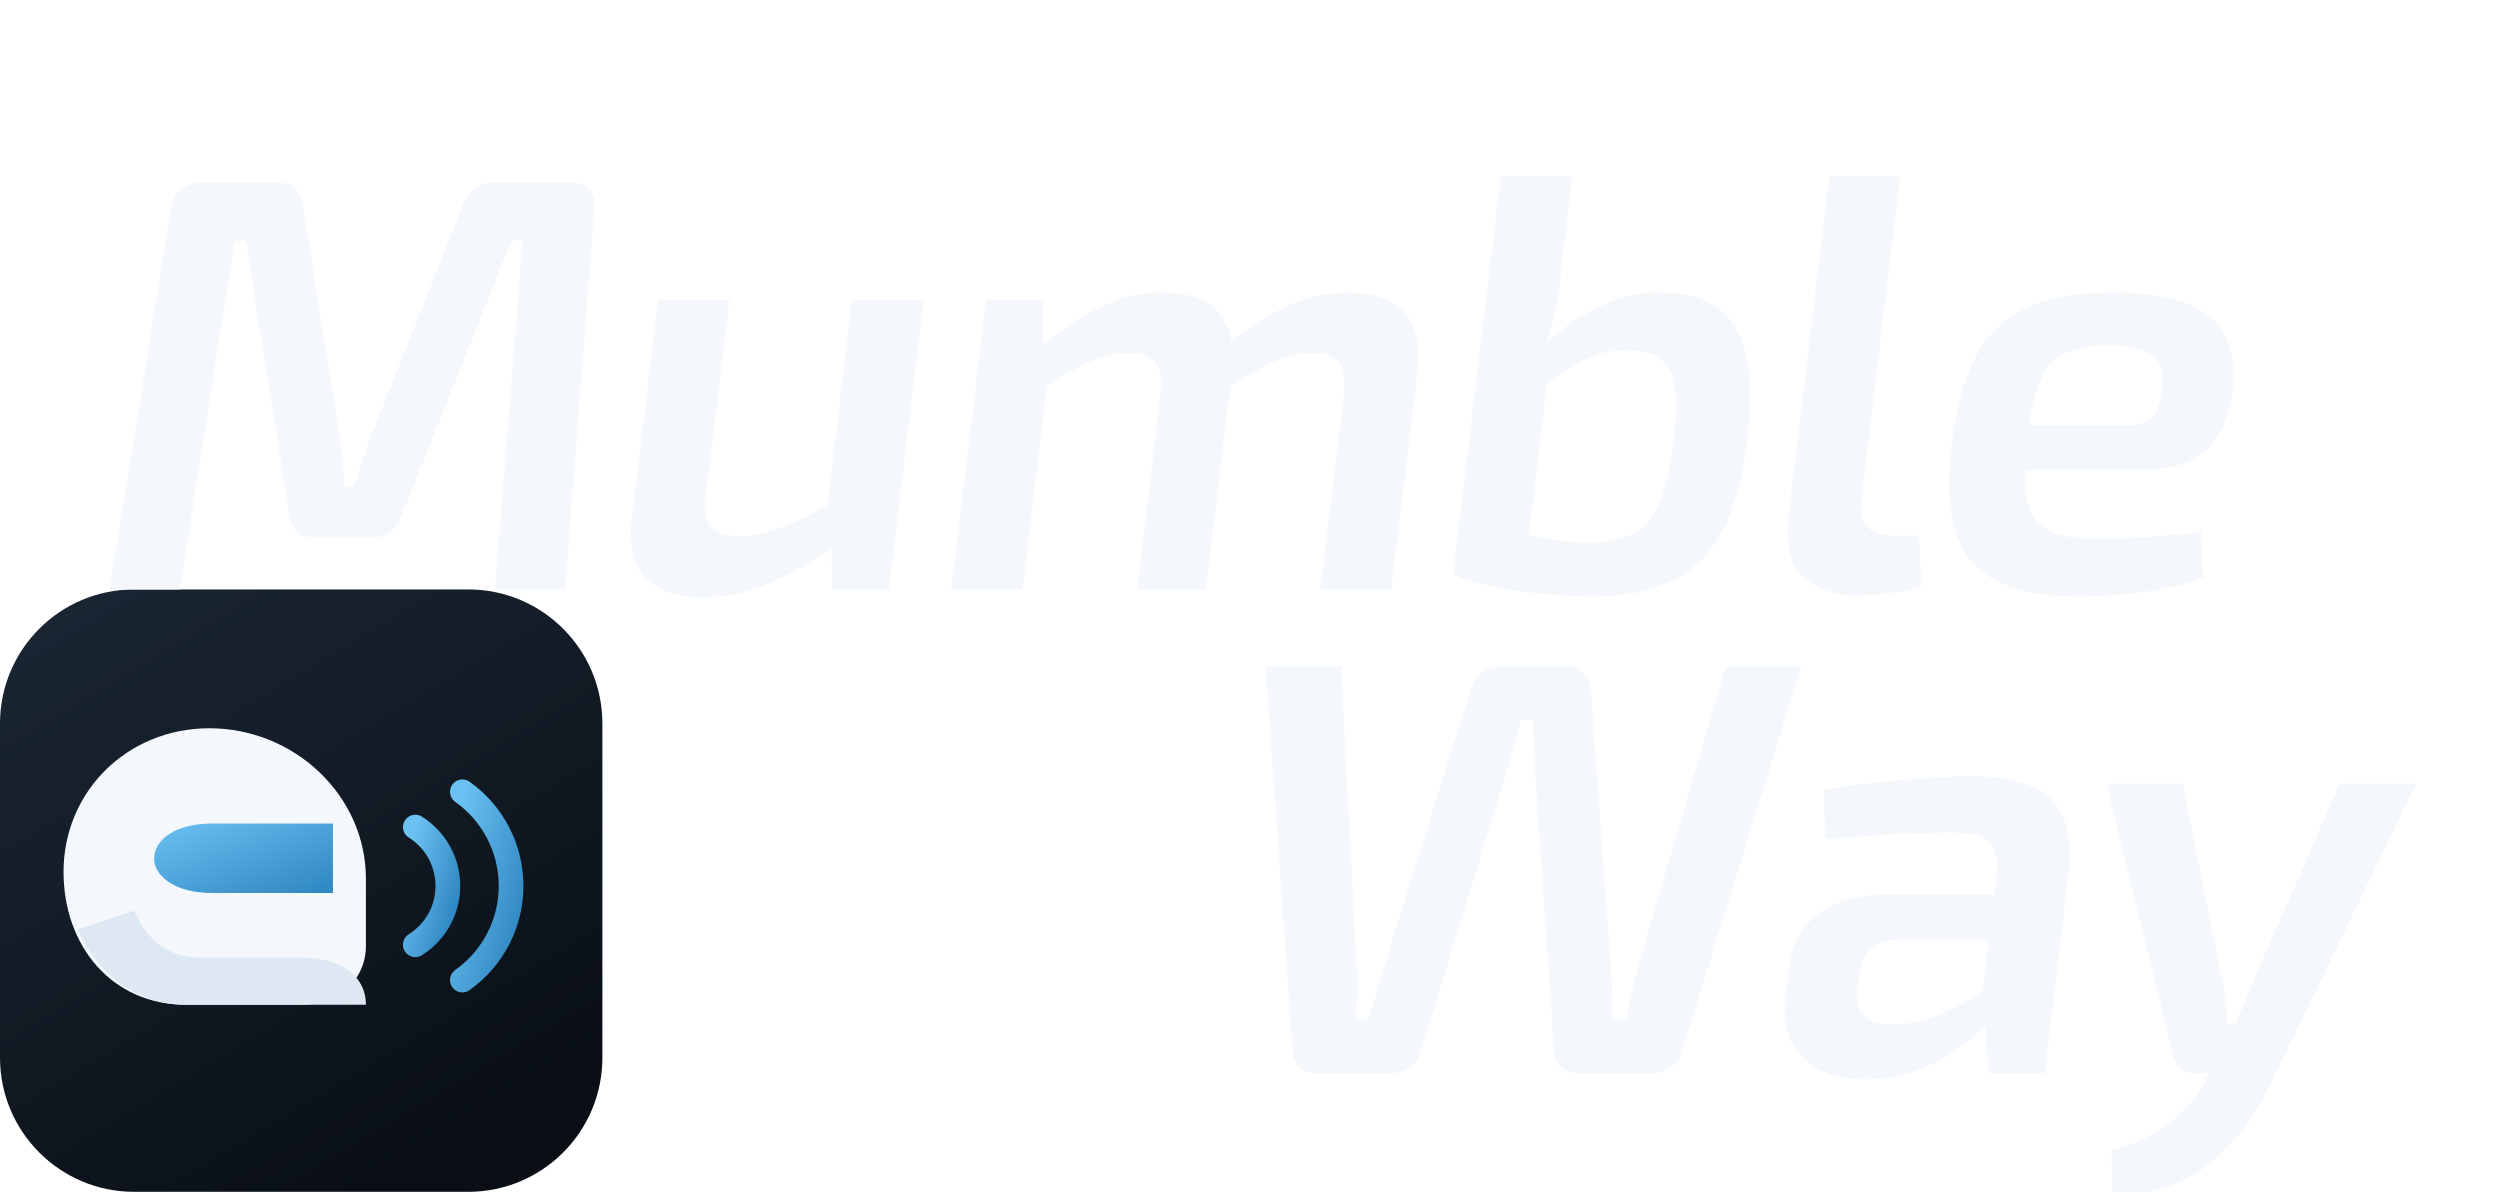
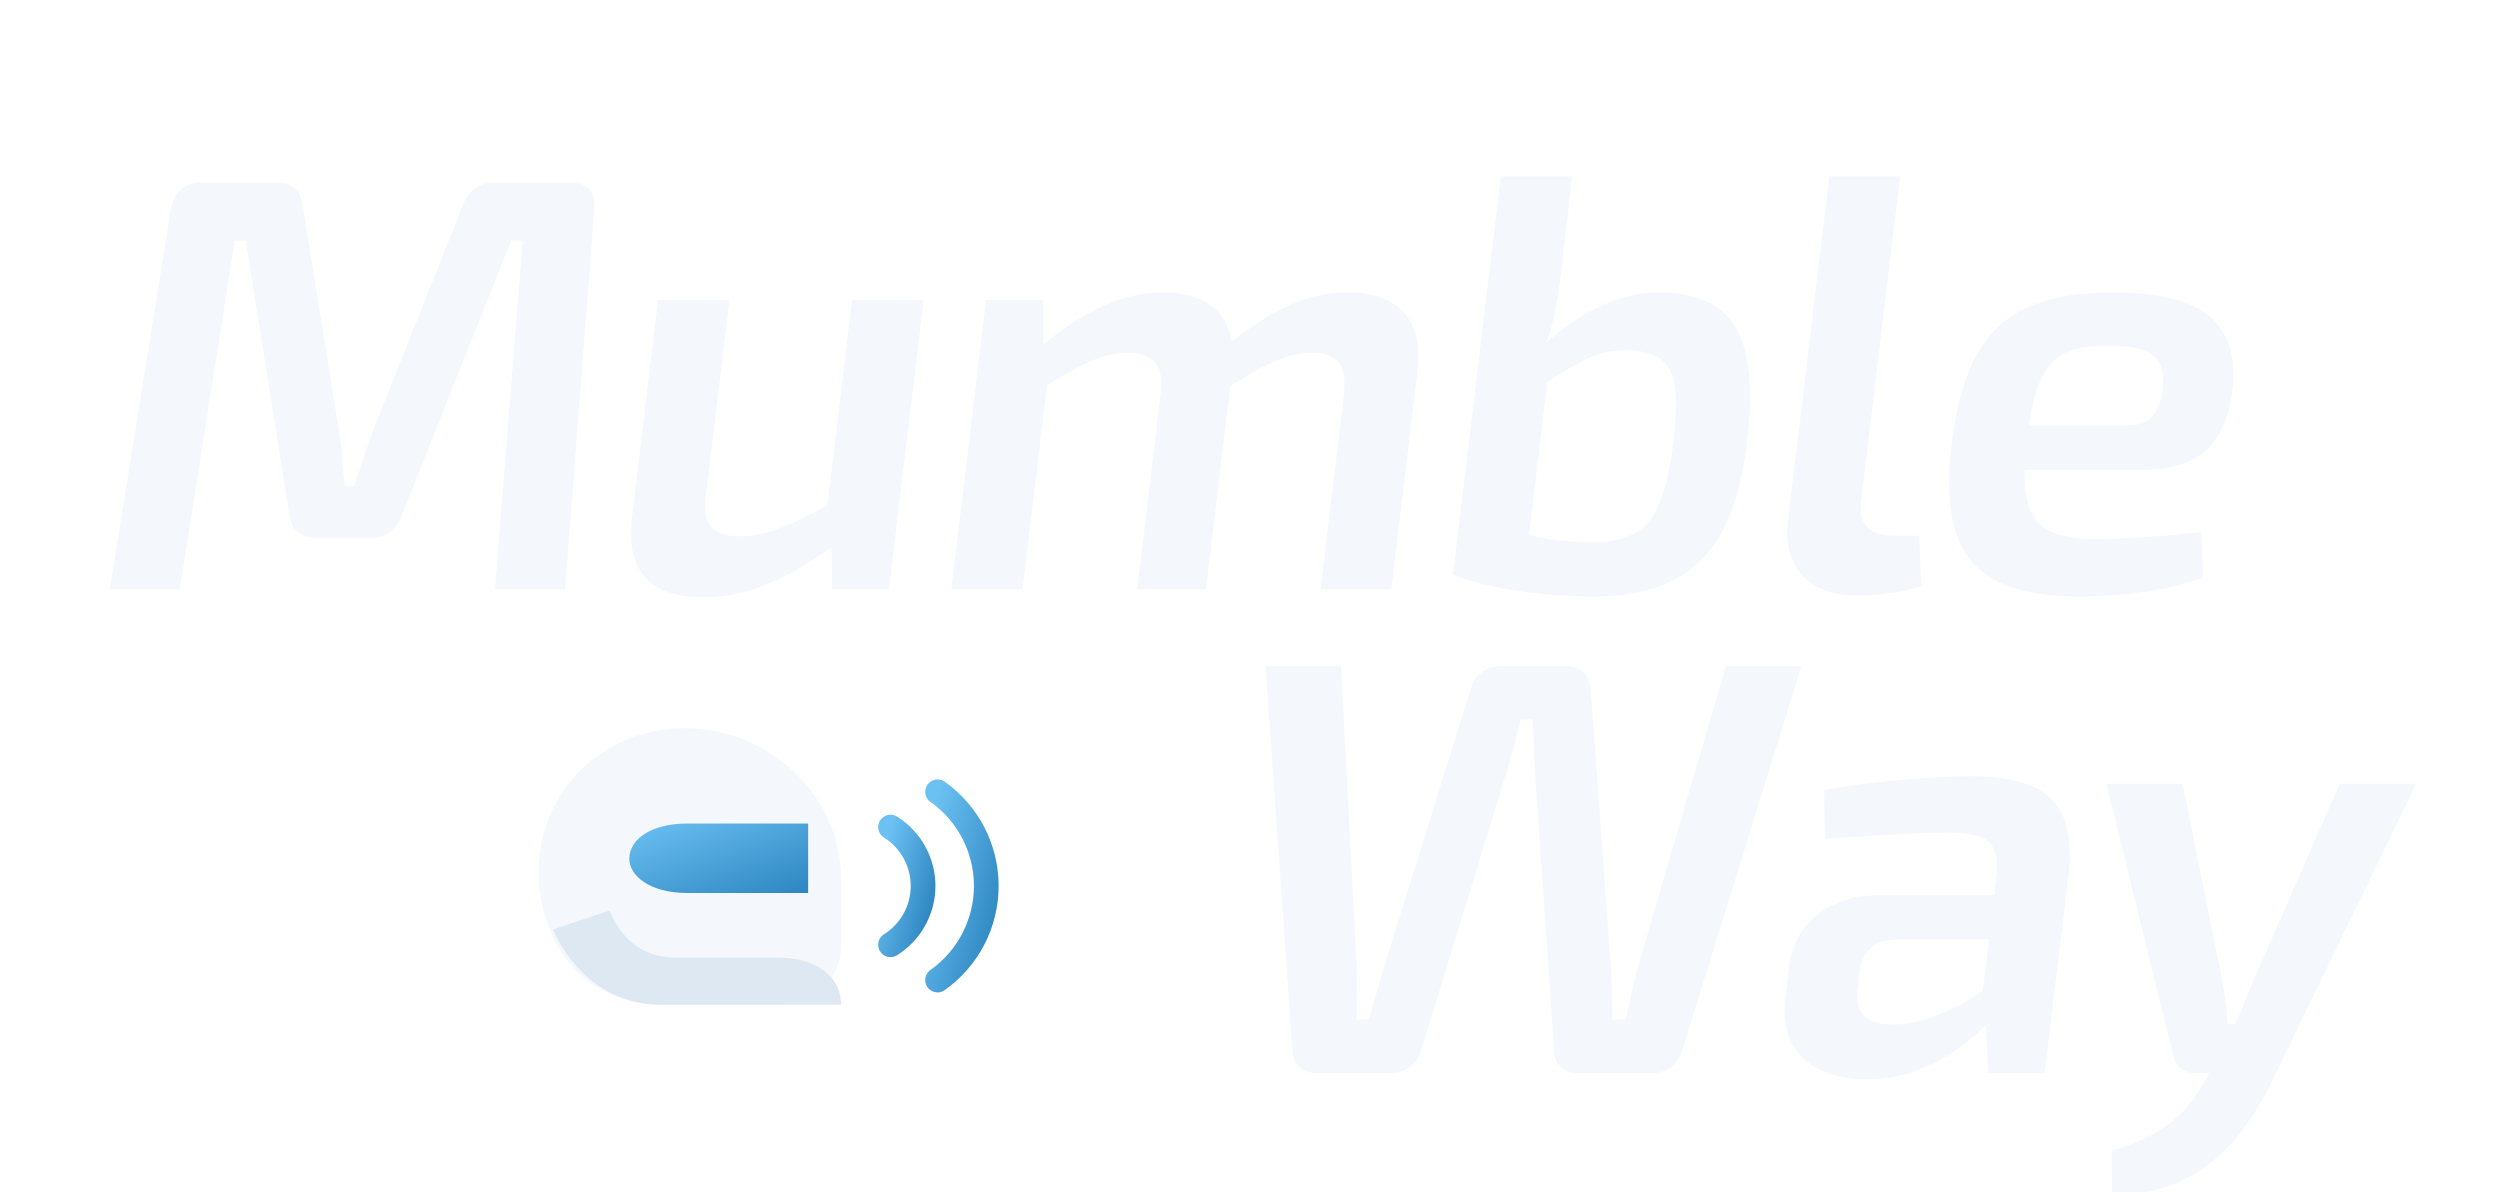
<svg xmlns="http://www.w3.org/2000/svg" viewBox="0 0 537 256" width="537" height="256">
  <defs>
-     <linearGradient id="bg" x1="0" y1="0" x2="0.6" y2="1">
-       <stop offset="0" stop-color="#1B2735" />
-       <stop offset="1" stop-color="#0A0F16" />
-     </linearGradient>
-     <linearGradient id="accent" x1="0" y1="0" x2="1" y2="1">
+     <linearGradient id="accent-on-dark" x1="0" y1="0" x2="1" y2="1">
      <stop offset="0" stop-color="#6BC1F2" />
      <stop offset="1" stop-color="#2E86C1" />
    </linearGradient>
  </defs>
-   <g transform="translate(0,126.61) scale(0.126361)">
-     <rect width="1024" height="1024" rx="228" fill="url(#bg)" />
+   <g transform="translate(102.07,126.61) scale(0.126361)">
    <path d="M 356 236            C 500 236 622 350 622 492            L 622 606            C 622 664 574 706 516 706            L 316 706            C 190 706 108 606 108 480            C 108 344 216 236 356 236 Z" fill="#F4F8FC" />
-     <path d="M 566 398            L 566 516            L 360 516            C 296 516 262 486 262 458            C 262 424 300 398 360 398            Z" fill="url(#accent)" />
+     <path d="M 566 398            L 566 516            L 360 516            C 296 516 262 486 262 458            C 262 424 300 398 360 398            Z" fill="url(#accent-on-dark)" />
    <path d="M 316 706            C 232 706 166 654 132 578            L 228 546            C 252 600 288 626 344 626            L 516 626            C 574 626 622 654 622 706            Z" fill="#DEE8F2" />
-     <g stroke="url(#accent)" stroke-width="42" fill="none" stroke-linecap="round">
+     <g stroke="url(#accent-on-dark)" stroke-width="42" fill="none" stroke-linecap="round">
      <path d="M 706 404 A 118 118 0 0 1 706 604" />
      <path d="M 786 344 A 196 196 0 0 1 786 664" />
    </g>
  </g>
  <g fill="#F4F8FC">
    <g transform="matrix(1 0 -0.12 1 30.72 0)">
      <g transform="translate(0,126.61)">
        <path transform="translate(0.00,0) scale(0.12673,-0.12673)" d="M760.10 690.00Q806.80 690.00 807.66 642.02L835.22 0.00H716.29L692.45 591.27H673.18L544.04 127.66Q535.46 87.25 493.32 87.25H404.78Q362.22 87.25 352.35 127.66L222.92 591.27H204.37L182.39 0.00H63.46L89.59 642.02Q91.88 690.00 137.87 690.00H263.02Q303.16 690.00 313.02 649.30L419.19 270.80Q426.03 247.22 430.66 223.35Q435.30 199.48 440.85 174.91H456.25Q462.09 199.48 467.08 223.35Q472.07 247.22 478.20 272.22L583.50 649.30Q592.66 690.00 634.51 690.00Z" />
        <path transform="translate(110.13,0) scale(0.12673,-0.12673)" d="M186.02 490.76V158.88Q185.30 121.55 200.70 105.87Q216.10 90.20 251.45 90.20Q286.38 90.20 321.25 105.07Q356.11 119.95 406.46 150.01L417.75 78.29Q362.48 32.71 310.00 9.71Q257.51 -13.29 202.22 -13.29Q64.88 -13.29 64.88 122.45V490.76ZM515.12 490.76V0.00H419.09L405.88 94.89L393.70 109.02V490.76Z" />
        <path transform="translate(180.21,0) scale(0.12673,-0.12673)" d="M679.67 503.34Q744.98 503.34 779.35 468.90Q813.72 434.47 813.72 367.60V0.00H693.59V331.17Q692.88 368.08 678.77 384.53Q664.66 400.98 630.02 400.98Q608.93 400.98 589.48 394.65Q570.02 388.32 546.21 374.37Q522.41 360.41 487.90 337.20L481.16 409.62Q531.56 456.62 579.39 479.98Q627.23 503.34 679.67 503.34ZM165.05 490.76 176.55 395.16 188.73 381.02V0.00H67.88V490.76ZM367.03 503.34Q431.05 503.34 464.92 469.26Q498.79 435.18 499.50 367.60V0.00H382.81V331.17Q382.81 369.50 366.99 385.24Q351.17 400.98 318.95 400.98Q298.58 400.98 278.98 395.01Q259.38 389.03 235.07 375.08Q210.77 361.12 175.26 337.20L167.81 409.62Q218.21 456.62 265.90 479.98Q313.59 503.34 367.03 503.34Z" />
        <path transform="translate(287.81,0) scale(0.12673,-0.12673)" d="M357.92 503.34Q452.26 503.34 494.97 444.26Q537.68 385.18 537.68 248.18Q537.68 188.65 527.18 140.79Q516.68 92.94 491.17 58.70Q465.66 24.47 420.83 6.23Q376.01 -12.00 306.36 -12.00Q280.78 -12.00 248.89 -9.86Q217.00 -7.71 183.82 -3.07Q150.64 1.58 120.12 8.51Q89.59 15.45 66.17 25.02L163.08 98.92Q185.16 92.08 209.79 87.37Q234.41 82.66 258.89 81.16Q283.38 79.66 303.78 79.95Q343.55 81.23 367.29 96.21Q391.02 111.19 401.85 147.64Q412.68 184.09 412.68 247.89Q412.68 307.95 404.12 342.25Q395.57 376.55 373.54 390.95Q351.51 405.34 311.16 405.34Q275.20 405.34 244.41 388.18Q213.61 371.02 174.41 342.40L165.81 406.62Q193.21 436.31 223.84 457.96Q254.48 479.60 288.62 491.47Q322.77 503.34 357.92 503.34ZM187.30 700.00 187.88 530.43Q188.17 497.98 185.52 468.66Q182.86 439.34 174.84 410.89L186.59 397.47L187.30 19.29L66.17 25.02V700.00Z" />
        <path transform="translate(358.02,0) scale(0.12673,-0.12673)" d="M189.02 700.00V147.88Q189.02 119.63 205.07 105.45Q221.12 91.26 251.10 91.26H294.34L308.10 6.31Q297.37 0.87 277.69 -2.86Q258.01 -6.58 237.33 -8.51Q216.65 -10.45 202.34 -10.45Q141.11 -10.45 105.00 23.00Q68.88 56.45 68.88 118.18V700.00Z" />
        <path transform="translate(394.14,0) scale(0.12673,-0.12673)" d="M286.96 503.34Q405.92 503.34 458.17 461.89Q510.41 420.45 510.70 338.84Q511.70 272.40 479.51 237.49Q447.32 202.58 372.16 202.58H92.49V278.12H339.46Q372.75 278.12 382.46 295.99Q392.17 313.87 392.17 340.29Q391.46 380.64 368.80 396.88Q346.13 413.12 291.54 413.12Q245.48 413.41 219.46 400.37Q193.44 387.33 182.96 353.16Q172.48 319.00 172.48 255.49Q172.48 186.74 185.38 150.08Q198.28 113.41 227.95 99.57Q257.61 85.73 308.12 85.73Q344.52 85.73 393.33 88.79Q442.14 91.86 486.95 97.44L498.84 20.49Q472.37 8.89 436.99 1.73Q401.61 -5.42 364.09 -8.71Q326.56 -12.00 293.65 -12.00Q203.87 -12.00 149.40 14.51Q94.93 41.02 70.27 97.81Q45.62 154.60 45.62 245.29Q45.62 342.16 70.42 398.52Q95.22 454.89 148.48 479.11Q201.73 503.34 286.96 503.34Z" />
      </g>
      <g transform="translate(254.76,230.53)">
        <path transform="translate(0.00,0) scale(0.12673,-0.12673)" d="M936.08 690.00 811.69 35.25Q808.40 19.91 795.93 9.96Q783.46 0.00 765.41 0.00H641.13Q623.80 0.00 610.83 9.96Q597.86 19.91 595.57 35.96L505.20 515.07Q501.49 536.52 498.21 557.75Q494.94 578.98 491.52 599.72H471.67Q468.54 578.98 465.47 557.25Q462.41 535.52 458.70 514.78L369.33 35.96Q366.33 19.91 353.36 9.96Q340.39 0.00 323.05 0.00H197.77Q180.44 0.00 167.61 9.96Q154.79 19.91 152.21 35.25L27.82 690.00H155.80L242.70 185.24Q246.12 164.51 248.54 140.98Q250.96 117.46 253.80 91.57H274.78Q278.78 115.44 282.93 139.47Q287.07 163.51 290.78 185.53L380.15 650.88Q382.44 668.51 395.12 679.25Q407.80 690.00 425.42 690.00H538.48Q556.10 690.00 568.28 679.25Q580.46 668.51 583.75 650.88L673.41 184.95Q677.83 161.51 681.47 137.91Q685.12 114.30 687.70 91.57H710.09Q712.23 114.59 714.94 138.55Q717.65 162.51 720.78 183.95L808.10 690.00Z" />
        <path transform="translate(118.37,0) scale(0.12673,-0.12673)" d="M315.23 503.34Q374.14 503.34 414.82 487.68Q455.50 472.02 476.38 434.99Q497.26 397.95 497.26 333.46V0.00H401.35L383.73 106.29L375.41 119.89V333.75Q375.12 373.26 356.94 390.59Q338.75 407.92 287.98 407.92Q249.69 407.92 192.48 404.79Q135.27 401.66 76.95 397.23L65.77 480.47Q100.93 486.76 144.90 491.90Q188.87 497.05 233.76 500.19Q278.65 503.34 315.23 503.34ZM445.41 302.02 444.41 227.33 218.92 226.62Q188.55 225.91 175.85 211.01Q163.15 196.11 163.15 170.02V143.36Q163.15 112.59 178.98 97.54Q194.81 82.50 229.32 82.50Q256.16 82.50 288.92 93.29Q321.67 104.08 354.20 124.92Q386.73 145.77 412.98 175.43V112.14Q403.13 97.27 384.22 76.61Q365.31 55.94 337.68 35.98Q310.05 16.02 274.68 2.79Q239.31 -10.45 195.84 -10.45Q151.98 -10.45 117.10 5.20Q82.22 20.84 62.27 51.63Q42.33 82.42 42.33 127.29V179.42Q42.33 237.29 80.43 269.66Q118.53 302.02 186.00 302.02Z" />
        <path transform="translate(185.66,0) scale(0.12673,-0.12673)" d="M537.17 490.76 352.58 -15.15Q340.29 -49.75 320.41 -84.51Q300.53 -119.27 270.98 -147.37Q241.44 -175.47 200.43 -191.04Q159.43 -206.60 104.89 -203.40L95.16 -130.92Q155.02 -113.66 188.32 -84.69Q221.62 -55.73 240.62 -10.88L268.38 53.48Q277.25 74.92 285.39 103.26Q293.54 131.59 299.96 152.91L407.30 490.76ZM141.09 490.76 249.85 152.91Q254.56 135.59 258.98 118.35Q263.41 101.10 266.41 83.79H291.43L252.73 0.00H220.95Q206.91 0.00 195.80 8.17Q184.70 16.34 180.55 29.80L11.93 490.76Z" />
      </g>
    </g>
  </g>
</svg>
